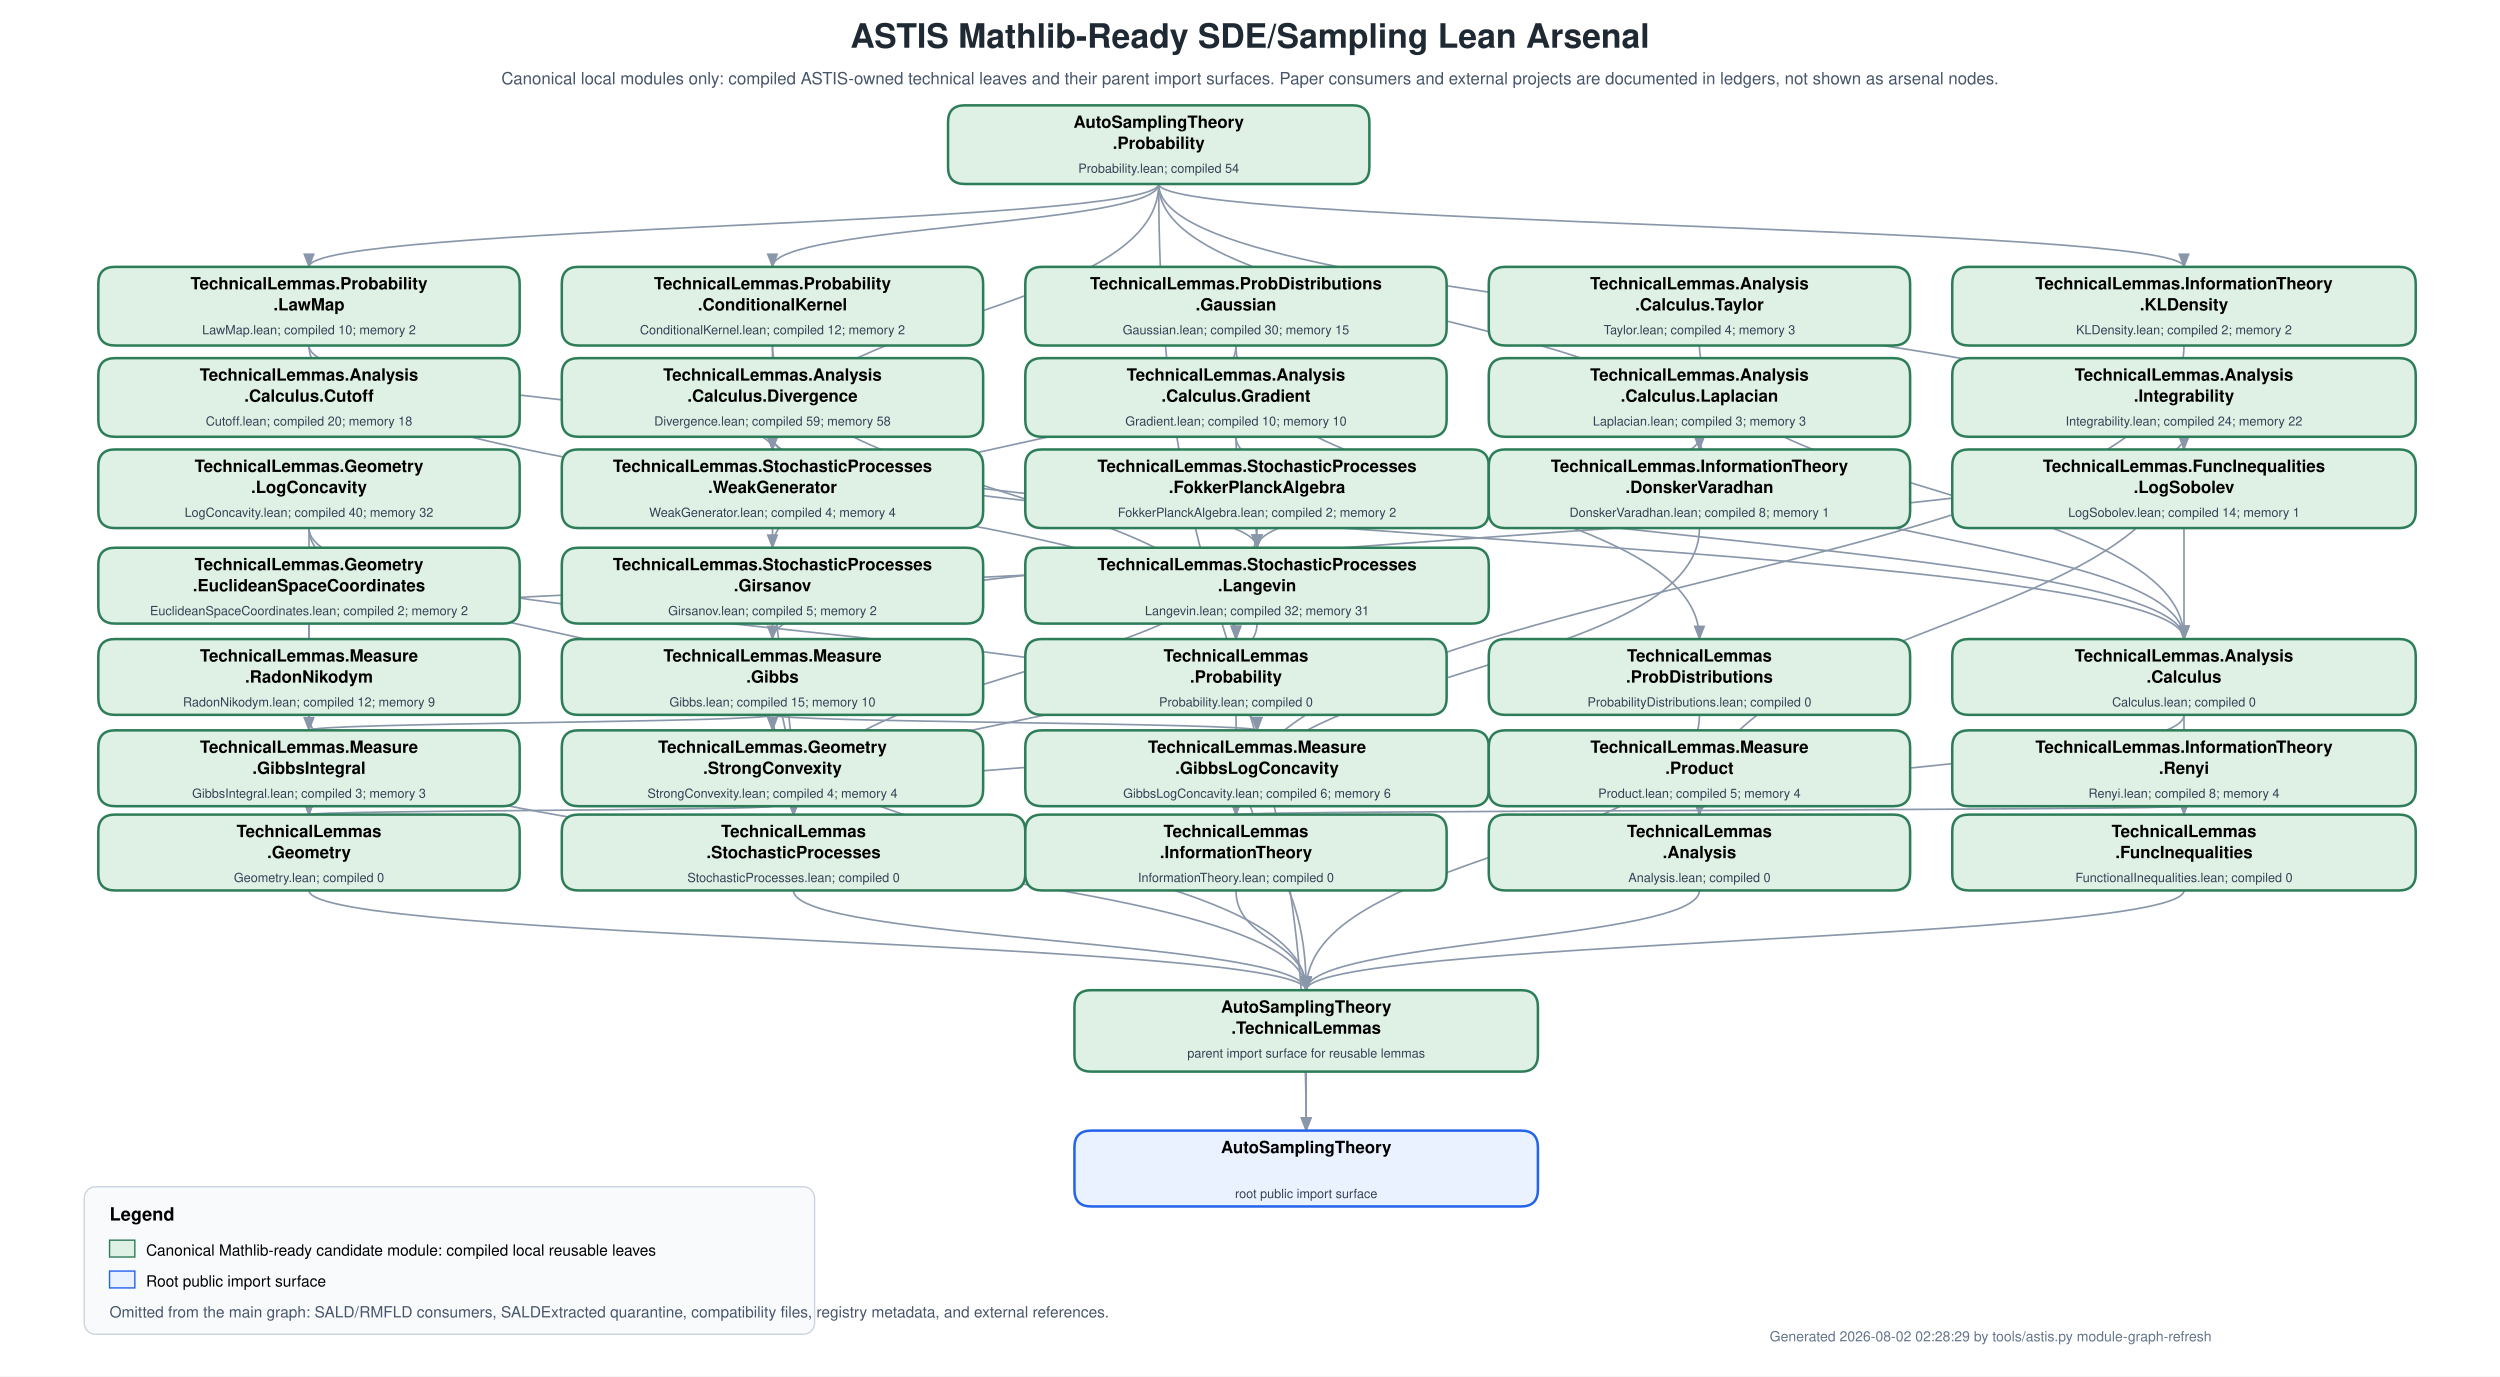
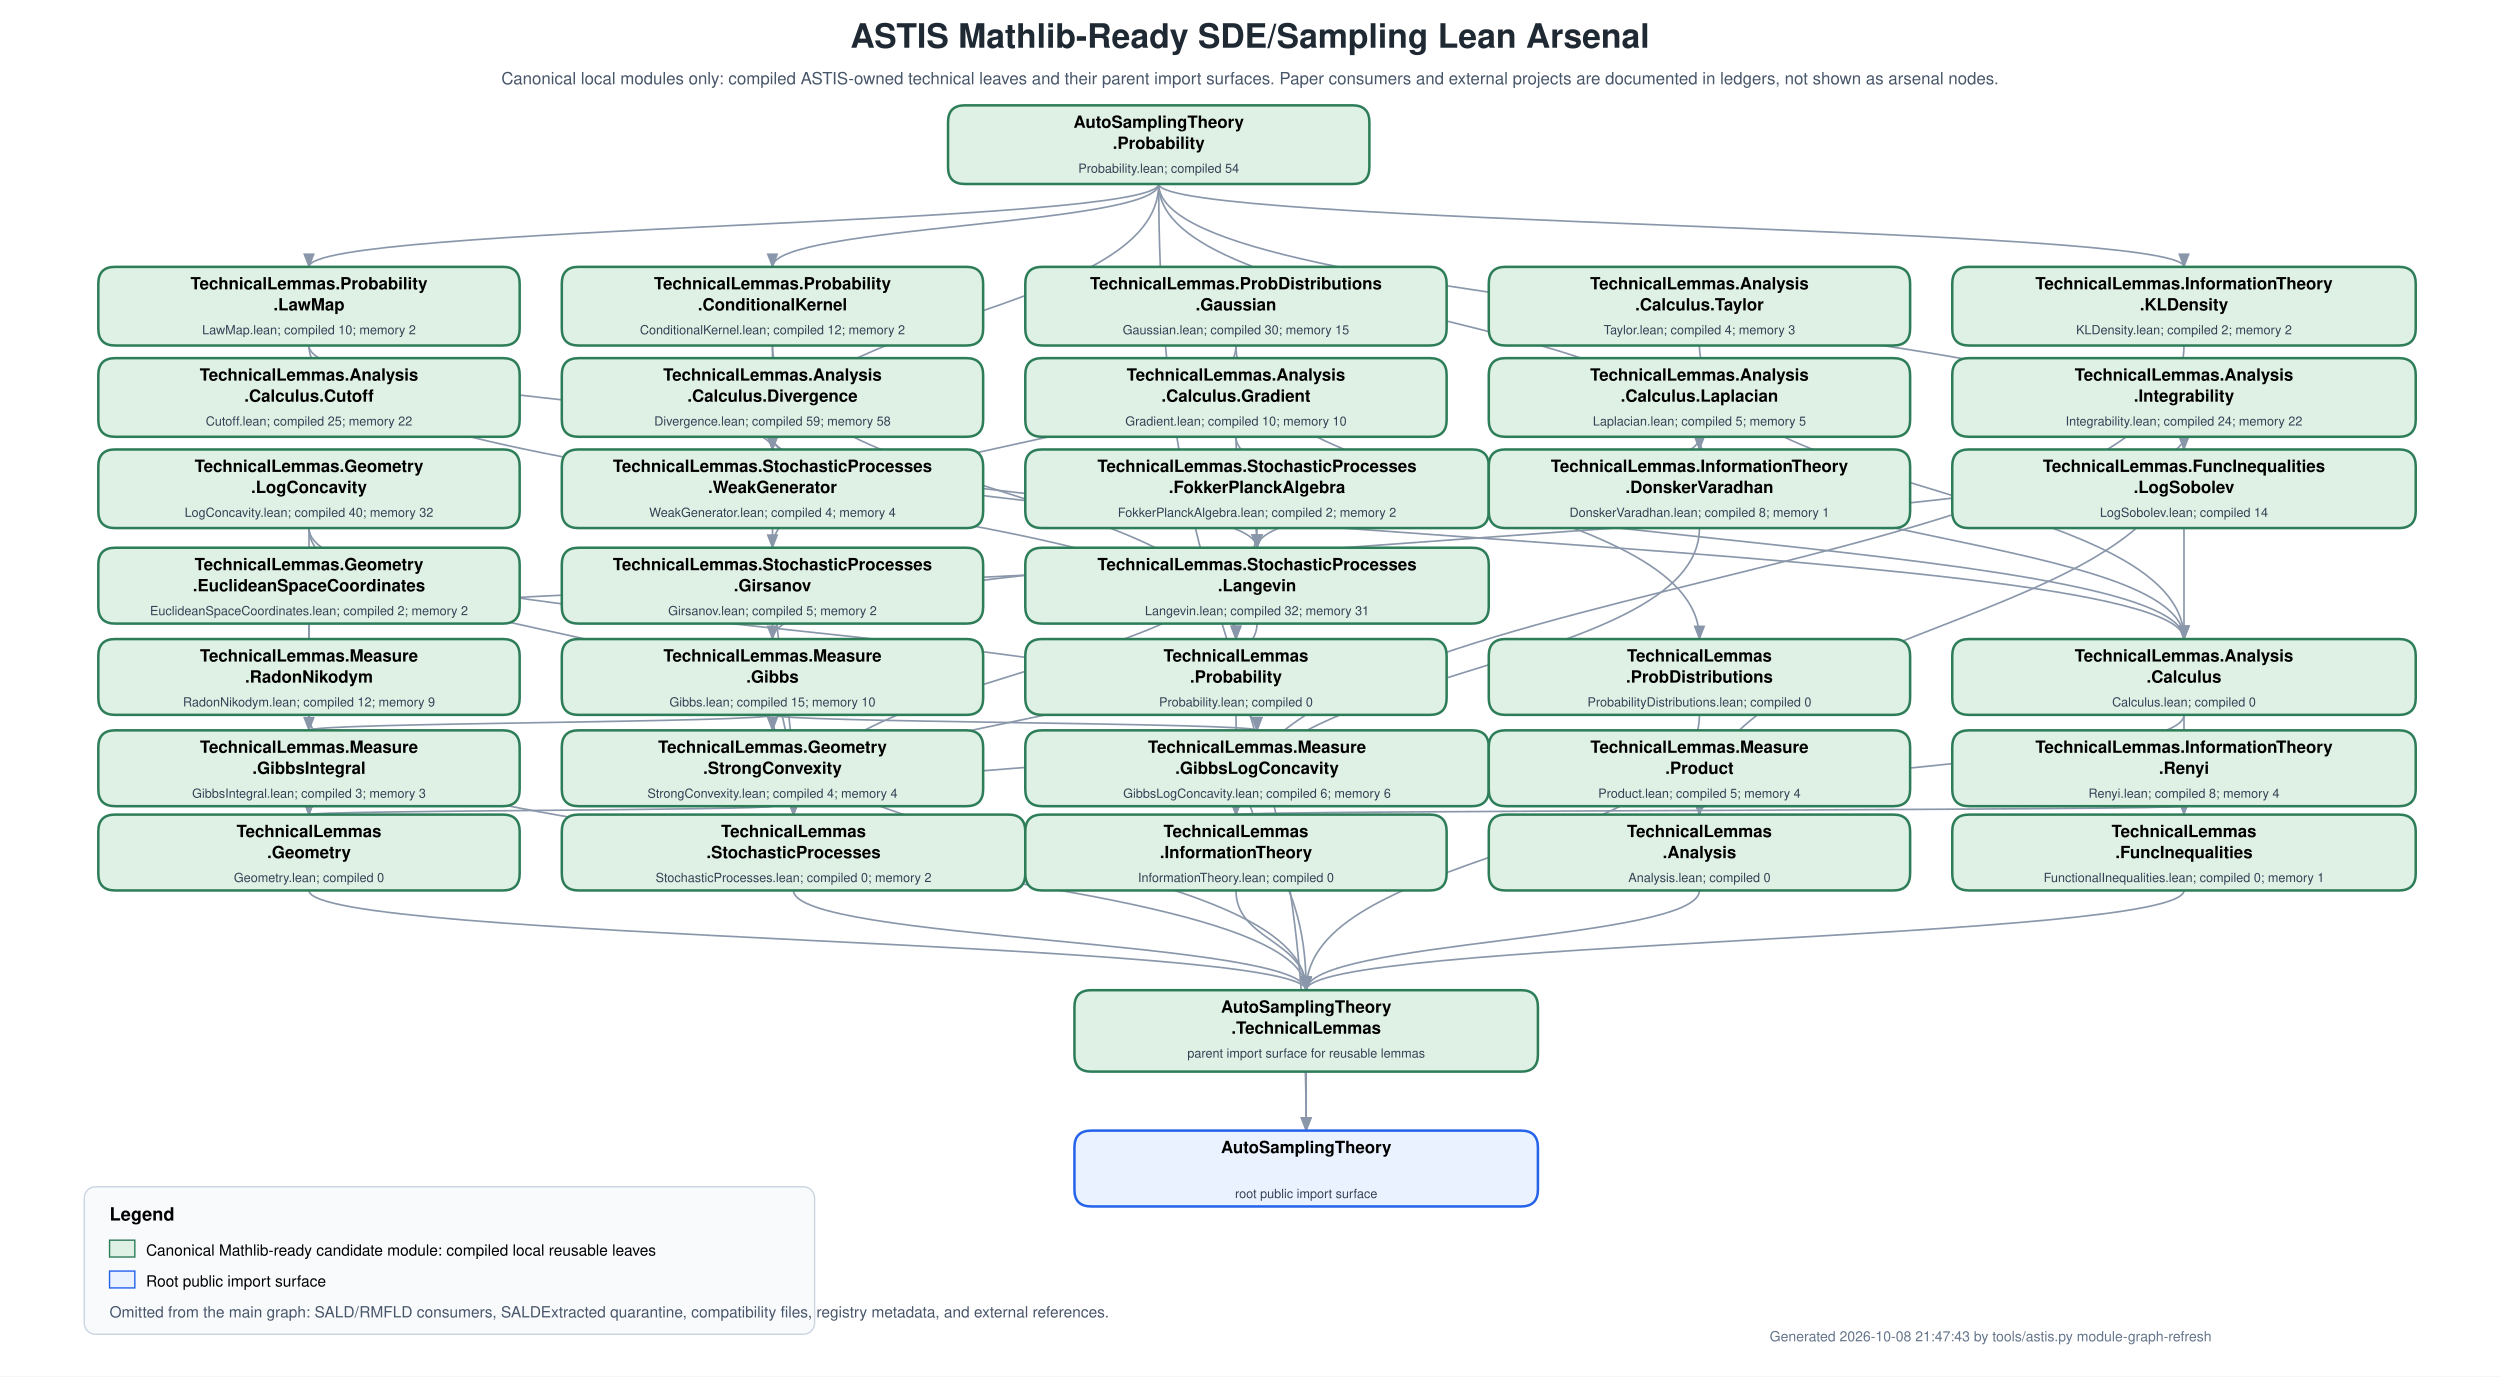
<svg xmlns="http://www.w3.org/2000/svg" width="1780" height="980" viewBox="0 0 1780 980">
  <defs>
    <marker id="arrow" markerWidth="9" markerHeight="7" refX="8" refY="3.5" orient="auto">
      <polygon points="0 0, 9 3.5, 0 7" fill="#8a97aa" />
    </marker>
  </defs>
  <rect width="1780" height="980" fill="white" />
  <text x="890" y="34" text-anchor="middle" font-family="Helvetica,Arial,sans-serif" font-size="24" font-weight="700" fill="#1f2933">ASTIS Mathlib-Ready SDE/Sampling Lean Arsenal</text>
  <text x="890" y="60" text-anchor="middle" font-family="Helvetica,Arial,sans-serif" font-size="12" fill="#475569">Canonical local modules only: compiled ASTIS-owned technical leaves and their parent import surfaces.  Paper consumers and external projects are documented in ledgers, not shown as arsenal nodes.</text>
  <g id="edges">
    <path d="M 825.0 131.0 C 825.0 160.5, 220.0 160.5, 220.0 190.0" fill="none" stroke="#8a97aa" stroke-width="1.2" marker-end="url(#arrow)" />
    <path d="M 825.0 131.0 C 825.0 160.5, 550.0 160.5, 550.0 190.0" fill="none" stroke="#8a97aa" stroke-width="1.2" marker-end="url(#arrow)" />
    <path d="M 825.0 131.0 C 825.0 225.5, 1210.0 225.5, 1210.0 320.0" fill="none" stroke="#8a97aa" stroke-width="1.2" marker-end="url(#arrow)" />
    <path d="M 825.0 131.0 C 825.0 160.5, 1555.0 160.5, 1555.0 190.0" fill="none" stroke="#8a97aa" stroke-width="1.2" marker-end="url(#arrow)" />
    <path d="M 825.0 131.0 C 825.0 225.5, 1555.0 225.5, 1555.0 320.0" fill="none" stroke="#8a97aa" stroke-width="1.2" marker-end="url(#arrow)" />
    <path d="M 825.0 131.0 C 825.0 225.5, 550.0 225.5, 550.0 320.0" fill="none" stroke="#8a97aa" stroke-width="1.2" marker-end="url(#arrow)" />
    <path d="M 220.0 246.0 C 220.0 350.5, 880.0 350.5, 880.0 455.0" fill="none" stroke="#8a97aa" stroke-width="1.2" marker-end="url(#arrow)" />
    <path d="M 550.0 246.0 C 550.0 350.5, 880.0 350.5, 880.0 455.0" fill="none" stroke="#8a97aa" stroke-width="1.2" marker-end="url(#arrow)" />
    <path d="M 220.0 246.0 C 220.0 283.0, 550.0 283.0, 550.0 320.0" fill="none" stroke="#8a97aa" stroke-width="1.2" marker-end="url(#arrow)" />
    <path d="M 550.0 246.0 C 550.0 283.0, 550.0 283.0, 550.0 320.0" fill="none" stroke="#8a97aa" stroke-width="1.2" marker-end="url(#arrow)" />
    <path d="M 880.0 246.0 C 880.0 318.0, 550.0 318.0, 550.0 390.0" fill="none" stroke="#8a97aa" stroke-width="1.2" marker-end="url(#arrow)" />
    <path d="M 880.0 246.0 C 880.0 350.5, 1210.0 350.5, 1210.0 455.0" fill="none" stroke="#8a97aa" stroke-width="1.2" marker-end="url(#arrow)" />
    <path d="M 220.0 509.0 C 220.0 607.0, 930.0 607.0, 930.0 705.0" fill="none" stroke="#8a97aa" stroke-width="1.2" marker-end="url(#arrow)" />
    <path d="M 550.0 509.0 C 550.0 607.0, 930.0 607.0, 930.0 705.0" fill="none" stroke="#8a97aa" stroke-width="1.2" marker-end="url(#arrow)" />
    <path d="M 550.0 509.0 C 550.0 514.5, 220.0 514.5, 220.0 520.0" fill="none" stroke="#8a97aa" stroke-width="1.2" marker-end="url(#arrow)" />
    <path d="M 550.0 509.0 C 550.0 514.5, 895.0 514.5, 895.0 520.0" fill="none" stroke="#8a97aa" stroke-width="1.2" marker-end="url(#arrow)" />
    <path d="M 220.0 376.0 C 220.0 448.0, 895.0 448.0, 895.0 520.0" fill="none" stroke="#8a97aa" stroke-width="1.2" marker-end="url(#arrow)" />
    <path d="M 550.0 574.0 C 550.0 547.0, 895.0 547.0, 895.0 520.0" fill="none" stroke="#8a97aa" stroke-width="1.2" marker-end="url(#arrow)" />
    <path d="M 1210.0 246.0 C 1210.0 350.5, 1555.0 350.5, 1555.0 455.0" fill="none" stroke="#8a97aa" stroke-width="1.2" marker-end="url(#arrow)" />
    <path d="M 550.0 311.0 C 550.0 383.0, 1555.0 383.0, 1555.0 455.0" fill="none" stroke="#8a97aa" stroke-width="1.2" marker-end="url(#arrow)" />
    <path d="M 550.0 311.0 C 550.0 350.5, 895.0 350.5, 895.0 390.0" fill="none" stroke="#8a97aa" stroke-width="1.2" marker-end="url(#arrow)" />
    <path d="M 880.0 311.0 C 880.0 383.0, 1555.0 383.0, 1555.0 455.0" fill="none" stroke="#8a97aa" stroke-width="1.2" marker-end="url(#arrow)" />
    <path d="M 880.0 311.0 C 880.0 350.5, 895.0 350.5, 895.0 390.0" fill="none" stroke="#8a97aa" stroke-width="1.2" marker-end="url(#arrow)" />
    <path d="M 1210.0 311.0 C 1210.0 383.0, 1555.0 383.0, 1555.0 455.0" fill="none" stroke="#8a97aa" stroke-width="1.2" marker-end="url(#arrow)" />
    <path d="M 1210.0 311.0 C 1210.0 350.5, 895.0 350.5, 895.0 390.0" fill="none" stroke="#8a97aa" stroke-width="1.2" marker-end="url(#arrow)" />
    <path d="M 1555.0 509.0 C 1555.0 544.5, 1210.0 544.5, 1210.0 580.0" fill="none" stroke="#8a97aa" stroke-width="1.2" marker-end="url(#arrow)" />
    <path d="M 1555.0 311.0 C 1555.0 445.5, 1210.0 445.5, 1210.0 580.0" fill="none" stroke="#8a97aa" stroke-width="1.2" marker-end="url(#arrow)" />
    <path d="M 1555.0 311.0 C 1555.0 383.0, 550.0 383.0, 550.0 455.0" fill="none" stroke="#8a97aa" stroke-width="1.2" marker-end="url(#arrow)" />
    <path d="M 220.0 376.0 C 220.0 478.0, 220.0 478.0, 220.0 580.0" fill="none" stroke="#8a97aa" stroke-width="1.2" marker-end="url(#arrow)" />
    <path d="M 220.0 376.0 C 220.0 448.0, 550.0 448.0, 550.0 520.0" fill="none" stroke="#8a97aa" stroke-width="1.2" marker-end="url(#arrow)" />
    <path d="M 550.0 574.0 C 550.0 577.0, 220.0 577.0, 220.0 580.0" fill="none" stroke="#8a97aa" stroke-width="1.2" marker-end="url(#arrow)" />
    <path d="M 220.0 444.0 C 220.0 512.0, 220.0 512.0, 220.0 580.0" fill="none" stroke="#8a97aa" stroke-width="1.2" marker-end="url(#arrow)" />
    <path d="M 220.0 444.0 C 220.0 417.0, 895.0 417.0, 895.0 390.0" fill="none" stroke="#8a97aa" stroke-width="1.2" marker-end="url(#arrow)" />
    <path d="M 1210.0 376.0 C 1210.0 478.0, 880.0 478.0, 880.0 580.0" fill="none" stroke="#8a97aa" stroke-width="1.2" marker-end="url(#arrow)" />
    <path d="M 1555.0 246.0 C 1555.0 413.0, 880.0 413.0, 880.0 580.0" fill="none" stroke="#8a97aa" stroke-width="1.2" marker-end="url(#arrow)" />
    <path d="M 1555.0 574.0 C 1555.0 577.0, 880.0 577.0, 880.0 580.0" fill="none" stroke="#8a97aa" stroke-width="1.2" marker-end="url(#arrow)" />
    <path d="M 550.0 376.0 C 550.0 478.0, 565.0 478.0, 565.0 580.0" fill="none" stroke="#8a97aa" stroke-width="1.2" marker-end="url(#arrow)" />
    <path d="M 895.0 376.0 C 895.0 478.0, 565.0 478.0, 565.0 580.0" fill="none" stroke="#8a97aa" stroke-width="1.2" marker-end="url(#arrow)" />
    <path d="M 895.0 444.0 C 895.0 512.0, 565.0 512.0, 565.0 580.0" fill="none" stroke="#8a97aa" stroke-width="1.2" marker-end="url(#arrow)" />
    <path d="M 550.0 444.0 C 550.0 512.0, 565.0 512.0, 565.0 580.0" fill="none" stroke="#8a97aa" stroke-width="1.2" marker-end="url(#arrow)" />
    <path d="M 1555.0 376.0 C 1555.0 478.0, 1555.0 478.0, 1555.0 580.0" fill="none" stroke="#8a97aa" stroke-width="1.2" marker-end="url(#arrow)" />
    <path d="M 1210.0 509.0 C 1210.0 607.0, 930.0 607.0, 930.0 705.0" fill="none" stroke="#8a97aa" stroke-width="1.2" marker-end="url(#arrow)" />
    <path d="M 880.0 509.0 C 880.0 607.0, 930.0 607.0, 930.0 705.0" fill="none" stroke="#8a97aa" stroke-width="1.2" marker-end="url(#arrow)" />
    <path d="M 1210.0 634.0 C 1210.0 669.5, 930.0 669.5, 930.0 705.0" fill="none" stroke="#8a97aa" stroke-width="1.2" marker-end="url(#arrow)" />
    <path d="M 220.0 634.0 C 220.0 669.5, 930.0 669.5, 930.0 705.0" fill="none" stroke="#8a97aa" stroke-width="1.2" marker-end="url(#arrow)" />
    <path d="M 880.0 634.0 C 880.0 669.5, 930.0 669.5, 930.0 705.0" fill="none" stroke="#8a97aa" stroke-width="1.2" marker-end="url(#arrow)" />
    <path d="M 565.0 634.0 C 565.0 669.5, 930.0 669.5, 930.0 705.0" fill="none" stroke="#8a97aa" stroke-width="1.2" marker-end="url(#arrow)" />
    <path d="M 1555.0 634.0 C 1555.0 669.5, 930.0 669.5, 930.0 705.0" fill="none" stroke="#8a97aa" stroke-width="1.2" marker-end="url(#arrow)" />
    <path d="M 930.0 763.0 C 930.0 784.0, 930.0 784.0, 930.0 805.0" fill="none" stroke="#8a97aa" stroke-width="1.2" marker-end="url(#arrow)" />
    <path d="M 825.0 131.0 C 825.0 468.0, 930.0 468.0, 930.0 805.0" fill="none" stroke="#8a97aa" stroke-width="1.2" marker-end="url(#arrow)" />
  </g>
  <g id="nodes">
    <g id="AutoSamplingTheory.Probability">
      <path fill="#dff0e4" stroke="#2e7d59" stroke-width="1.8" d="M687,75 L963,75 Q975,75 975,87 L975,119 Q975,131 963,131 L687,131 Q675,131 675,119 L675,87 Q675,75 687,75 Z" />
      <text x="825.0" y="91" text-anchor="middle" font-family="Helvetica,Arial,sans-serif" font-size="12" font-weight="700">AutoSamplingTheory</text>
      <text x="825.0" y="106" text-anchor="middle" font-family="Helvetica,Arial,sans-serif" font-size="12" font-weight="700">.Probability</text>
      <text x="825.0" y="123" text-anchor="middle" font-family="Helvetica,Arial,sans-serif" font-size="9" fill="#334155">Probability.lean; compiled 54</text>
    </g>
    <g id="AutoSamplingTheory.TechnicalLemmas.Probability.LawMap">
      <path fill="#dff0e4" stroke="#2e7d59" stroke-width="1.8" d="M82,190 L358,190 Q370,190 370,202 L370,234 Q370,246 358,246 L82,246 Q70,246 70,234 L70,202 Q70,190 82,190 Z" />
      <text x="220.0" y="206" text-anchor="middle" font-family="Helvetica,Arial,sans-serif" font-size="12" font-weight="700">TechnicalLemmas.Probability</text>
      <text x="220.0" y="221" text-anchor="middle" font-family="Helvetica,Arial,sans-serif" font-size="12" font-weight="700">.LawMap</text>
      <text x="220.0" y="238" text-anchor="middle" font-family="Helvetica,Arial,sans-serif" font-size="9" fill="#334155">LawMap.lean; compiled 10; memory 2</text>
    </g>
    <g id="AutoSamplingTheory.TechnicalLemmas.Probability.ConditionalKernel">
      <path fill="#dff0e4" stroke="#2e7d59" stroke-width="1.8" d="M412,190 L688,190 Q700,190 700,202 L700,234 Q700,246 688,246 L412,246 Q400,246 400,234 L400,202 Q400,190 412,190 Z" />
      <text x="550.0" y="206" text-anchor="middle" font-family="Helvetica,Arial,sans-serif" font-size="12" font-weight="700">TechnicalLemmas.Probability</text>
      <text x="550.0" y="221" text-anchor="middle" font-family="Helvetica,Arial,sans-serif" font-size="12" font-weight="700">.ConditionalKernel</text>
      <text x="550.0" y="238" text-anchor="middle" font-family="Helvetica,Arial,sans-serif" font-size="9" fill="#334155">ConditionalKernel.lean; compiled 12; memory 2</text>
    </g>
    <g id="AutoSamplingTheory.TechnicalLemmas.ProbabilityDistributions.Gaussian">
      <path fill="#dff0e4" stroke="#2e7d59" stroke-width="1.8" d="M742,190 L1018,190 Q1030,190 1030,202 L1030,234 Q1030,246 1018,246 L742,246 Q730,246 730,234 L730,202 Q730,190 742,190 Z" />
      <text x="880.0" y="206" text-anchor="middle" font-family="Helvetica,Arial,sans-serif" font-size="12" font-weight="700">TechnicalLemmas.ProbDistributions</text>
      <text x="880.0" y="221" text-anchor="middle" font-family="Helvetica,Arial,sans-serif" font-size="12" font-weight="700">.Gaussian</text>
      <text x="880.0" y="238" text-anchor="middle" font-family="Helvetica,Arial,sans-serif" font-size="9" fill="#334155">Gaussian.lean; compiled 30; memory 15</text>
    </g>
    <g id="AutoSamplingTheory.TechnicalLemmas.Analysis.Calculus.Taylor">
      <path fill="#dff0e4" stroke="#2e7d59" stroke-width="1.8" d="M1072,190 L1348,190 Q1360,190 1360,202 L1360,234 Q1360,246 1348,246 L1072,246 Q1060,246 1060,234 L1060,202 Q1060,190 1072,190 Z" />
      <text x="1210.0" y="206" text-anchor="middle" font-family="Helvetica,Arial,sans-serif" font-size="12" font-weight="700">TechnicalLemmas.Analysis</text>
      <text x="1210.0" y="221" text-anchor="middle" font-family="Helvetica,Arial,sans-serif" font-size="12" font-weight="700">.Calculus.Taylor</text>
      <text x="1210.0" y="238" text-anchor="middle" font-family="Helvetica,Arial,sans-serif" font-size="9" fill="#334155">Taylor.lean; compiled 4; memory 3</text>
    </g>
    <g id="AutoSamplingTheory.TechnicalLemmas.InformationTheory.KLDensity">
      <path fill="#dff0e4" stroke="#2e7d59" stroke-width="1.8" d="M1402,190 L1708,190 Q1720,190 1720,202 L1720,234 Q1720,246 1708,246 L1402,246 Q1390,246 1390,234 L1390,202 Q1390,190 1402,190 Z" />
      <text x="1555.0" y="206" text-anchor="middle" font-family="Helvetica,Arial,sans-serif" font-size="12" font-weight="700">TechnicalLemmas.InformationTheory</text>
      <text x="1555.0" y="221" text-anchor="middle" font-family="Helvetica,Arial,sans-serif" font-size="12" font-weight="700">.KLDensity</text>
      <text x="1555.0" y="238" text-anchor="middle" font-family="Helvetica,Arial,sans-serif" font-size="9" fill="#334155">KLDensity.lean; compiled 2; memory 2</text>
    </g>
    <g id="AutoSamplingTheory.TechnicalLemmas.Analysis.Calculus.Cutoff">
      <path fill="#dff0e4" stroke="#2e7d59" stroke-width="1.8" d="M82,255 L358,255 Q370,255 370,267 L370,299 Q370,311 358,311 L82,311 Q70,311 70,299 L70,267 Q70,255 82,255 Z" />
      <text x="220.0" y="271" text-anchor="middle" font-family="Helvetica,Arial,sans-serif" font-size="12" font-weight="700">TechnicalLemmas.Analysis</text>
      <text x="220.0" y="286" text-anchor="middle" font-family="Helvetica,Arial,sans-serif" font-size="12" font-weight="700">.Calculus.Cutoff</text>
-       <text x="220.0" y="303" text-anchor="middle" font-family="Helvetica,Arial,sans-serif" font-size="9" fill="#334155">Cutoff.lean; compiled 20; memory 18</text>
+       <text x="220.0" y="303" text-anchor="middle" font-family="Helvetica,Arial,sans-serif" font-size="9" fill="#334155">Cutoff.lean; compiled 25; memory 22</text>
    </g>
    <g id="AutoSamplingTheory.TechnicalLemmas.Analysis.Calculus.Divergence">
      <path fill="#dff0e4" stroke="#2e7d59" stroke-width="1.8" d="M412,255 L688,255 Q700,255 700,267 L700,299 Q700,311 688,311 L412,311 Q400,311 400,299 L400,267 Q400,255 412,255 Z" />
      <text x="550.0" y="271" text-anchor="middle" font-family="Helvetica,Arial,sans-serif" font-size="12" font-weight="700">TechnicalLemmas.Analysis</text>
      <text x="550.0" y="286" text-anchor="middle" font-family="Helvetica,Arial,sans-serif" font-size="12" font-weight="700">.Calculus.Divergence</text>
      <text x="550.0" y="303" text-anchor="middle" font-family="Helvetica,Arial,sans-serif" font-size="9" fill="#334155">Divergence.lean; compiled 59; memory 58</text>
    </g>
    <g id="AutoSamplingTheory.TechnicalLemmas.Analysis.Calculus.Gradient">
      <path fill="#dff0e4" stroke="#2e7d59" stroke-width="1.8" d="M742,255 L1018,255 Q1030,255 1030,267 L1030,299 Q1030,311 1018,311 L742,311 Q730,311 730,299 L730,267 Q730,255 742,255 Z" />
      <text x="880.0" y="271" text-anchor="middle" font-family="Helvetica,Arial,sans-serif" font-size="12" font-weight="700">TechnicalLemmas.Analysis</text>
      <text x="880.0" y="286" text-anchor="middle" font-family="Helvetica,Arial,sans-serif" font-size="12" font-weight="700">.Calculus.Gradient</text>
      <text x="880.0" y="303" text-anchor="middle" font-family="Helvetica,Arial,sans-serif" font-size="9" fill="#334155">Gradient.lean; compiled 10; memory 10</text>
    </g>
    <g id="AutoSamplingTheory.TechnicalLemmas.Analysis.Calculus.Laplacian">
      <path fill="#dff0e4" stroke="#2e7d59" stroke-width="1.8" d="M1072,255 L1348,255 Q1360,255 1360,267 L1360,299 Q1360,311 1348,311 L1072,311 Q1060,311 1060,299 L1060,267 Q1060,255 1072,255 Z" />
      <text x="1210.0" y="271" text-anchor="middle" font-family="Helvetica,Arial,sans-serif" font-size="12" font-weight="700">TechnicalLemmas.Analysis</text>
      <text x="1210.0" y="286" text-anchor="middle" font-family="Helvetica,Arial,sans-serif" font-size="12" font-weight="700">.Calculus.Laplacian</text>
-       <text x="1210.0" y="303" text-anchor="middle" font-family="Helvetica,Arial,sans-serif" font-size="9" fill="#334155">Laplacian.lean; compiled 3; memory 3</text>
+       <text x="1210.0" y="303" text-anchor="middle" font-family="Helvetica,Arial,sans-serif" font-size="9" fill="#334155">Laplacian.lean; compiled 5; memory 5</text>
    </g>
    <g id="AutoSamplingTheory.TechnicalLemmas.Analysis.Integrability">
      <path fill="#dff0e4" stroke="#2e7d59" stroke-width="1.8" d="M1402,255 L1708,255 Q1720,255 1720,267 L1720,299 Q1720,311 1708,311 L1402,311 Q1390,311 1390,299 L1390,267 Q1390,255 1402,255 Z" />
      <text x="1555.0" y="271" text-anchor="middle" font-family="Helvetica,Arial,sans-serif" font-size="12" font-weight="700">TechnicalLemmas.Analysis</text>
      <text x="1555.0" y="286" text-anchor="middle" font-family="Helvetica,Arial,sans-serif" font-size="12" font-weight="700">.Integrability</text>
      <text x="1555.0" y="303" text-anchor="middle" font-family="Helvetica,Arial,sans-serif" font-size="9" fill="#334155">Integrability.lean; compiled 24; memory 22</text>
    </g>
    <g id="AutoSamplingTheory.TechnicalLemmas.Geometry.LogConcavity">
      <path fill="#dff0e4" stroke="#2e7d59" stroke-width="1.8" d="M82,320 L358,320 Q370,320 370,332 L370,364 Q370,376 358,376 L82,376 Q70,376 70,364 L70,332 Q70,320 82,320 Z" />
      <text x="220.0" y="336" text-anchor="middle" font-family="Helvetica,Arial,sans-serif" font-size="12" font-weight="700">TechnicalLemmas.Geometry</text>
      <text x="220.0" y="351" text-anchor="middle" font-family="Helvetica,Arial,sans-serif" font-size="12" font-weight="700">.LogConcavity</text>
      <text x="220.0" y="368" text-anchor="middle" font-family="Helvetica,Arial,sans-serif" font-size="9" fill="#334155">LogConcavity.lean; compiled 40; memory 32</text>
    </g>
    <g id="AutoSamplingTheory.TechnicalLemmas.StochasticProcesses.WeakGenerator">
      <path fill="#dff0e4" stroke="#2e7d59" stroke-width="1.8" d="M412,320 L688,320 Q700,320 700,332 L700,364 Q700,376 688,376 L412,376 Q400,376 400,364 L400,332 Q400,320 412,320 Z" />
      <text x="550.0" y="336" text-anchor="middle" font-family="Helvetica,Arial,sans-serif" font-size="12" font-weight="700">TechnicalLemmas.StochasticProcesses</text>
      <text x="550.0" y="351" text-anchor="middle" font-family="Helvetica,Arial,sans-serif" font-size="12" font-weight="700">.WeakGenerator</text>
      <text x="550.0" y="368" text-anchor="middle" font-family="Helvetica,Arial,sans-serif" font-size="9" fill="#334155">WeakGenerator.lean; compiled 4; memory 4</text>
    </g>
    <g id="AutoSamplingTheory.TechnicalLemmas.StochasticProcesses.FokkerPlanckAlgebra">
      <path fill="#dff0e4" stroke="#2e7d59" stroke-width="1.8" d="M742,320 L1048,320 Q1060,320 1060,332 L1060,364 Q1060,376 1048,376 L742,376 Q730,376 730,364 L730,332 Q730,320 742,320 Z" />
      <text x="895.0" y="336" text-anchor="middle" font-family="Helvetica,Arial,sans-serif" font-size="12" font-weight="700">TechnicalLemmas.StochasticProcesses</text>
      <text x="895.0" y="351" text-anchor="middle" font-family="Helvetica,Arial,sans-serif" font-size="12" font-weight="700">.FokkerPlanckAlgebra</text>
      <text x="895.0" y="368" text-anchor="middle" font-family="Helvetica,Arial,sans-serif" font-size="9" fill="#334155">FokkerPlanckAlgebra.lean; compiled 2; memory 2</text>
    </g>
    <g id="AutoSamplingTheory.TechnicalLemmas.InformationTheory.DonskerVaradhan">
      <path fill="#dff0e4" stroke="#2e7d59" stroke-width="1.8" d="M1072,320 L1348,320 Q1360,320 1360,332 L1360,364 Q1360,376 1348,376 L1072,376 Q1060,376 1060,364 L1060,332 Q1060,320 1072,320 Z" />
      <text x="1210.0" y="336" text-anchor="middle" font-family="Helvetica,Arial,sans-serif" font-size="12" font-weight="700">TechnicalLemmas.InformationTheory</text>
      <text x="1210.0" y="351" text-anchor="middle" font-family="Helvetica,Arial,sans-serif" font-size="12" font-weight="700">.DonskerVaradhan</text>
      <text x="1210.0" y="368" text-anchor="middle" font-family="Helvetica,Arial,sans-serif" font-size="9" fill="#334155">DonskerVaradhan.lean; compiled 8; memory 1</text>
    </g>
    <g id="AutoSamplingTheory.TechnicalLemmas.FunctionalInequalities.LogSobolev">
      <path fill="#dff0e4" stroke="#2e7d59" stroke-width="1.8" d="M1402,320 L1708,320 Q1720,320 1720,332 L1720,364 Q1720,376 1708,376 L1402,376 Q1390,376 1390,364 L1390,332 Q1390,320 1402,320 Z" />
      <text x="1555.0" y="336" text-anchor="middle" font-family="Helvetica,Arial,sans-serif" font-size="12" font-weight="700">TechnicalLemmas.FuncInequalities</text>
      <text x="1555.0" y="351" text-anchor="middle" font-family="Helvetica,Arial,sans-serif" font-size="12" font-weight="700">.LogSobolev</text>
-       <text x="1555.0" y="368" text-anchor="middle" font-family="Helvetica,Arial,sans-serif" font-size="9" fill="#334155">LogSobolev.lean; compiled 14; memory 1</text>
+       <text x="1555.0" y="368" text-anchor="middle" font-family="Helvetica,Arial,sans-serif" font-size="9" fill="#334155">LogSobolev.lean; compiled 14</text>
    </g>
    <g id="AutoSamplingTheory.TechnicalLemmas.Geometry.EuclideanSpaceCoordinates">
      <path fill="#dff0e4" stroke="#2e7d59" stroke-width="1.8" d="M82,390 L358,390 Q370,390 370,402 L370,432 Q370,444 358,444 L82,444 Q70,444 70,432 L70,402 Q70,390 82,390 Z" />
      <text x="220.0" y="406" text-anchor="middle" font-family="Helvetica,Arial,sans-serif" font-size="12" font-weight="700">TechnicalLemmas.Geometry</text>
      <text x="220.0" y="421" text-anchor="middle" font-family="Helvetica,Arial,sans-serif" font-size="12" font-weight="700">.EuclideanSpaceCoordinates</text>
      <text x="220.0" y="438" text-anchor="middle" font-family="Helvetica,Arial,sans-serif" font-size="9" fill="#334155">EuclideanSpaceCoordinates.lean; compiled 2; memory 2</text>
    </g>
    <g id="AutoSamplingTheory.TechnicalLemmas.StochasticProcesses.Girsanov">
      <path fill="#dff0e4" stroke="#2e7d59" stroke-width="1.8" d="M412,390 L688,390 Q700,390 700,402 L700,432 Q700,444 688,444 L412,444 Q400,444 400,432 L400,402 Q400,390 412,390 Z" />
      <text x="550.0" y="406" text-anchor="middle" font-family="Helvetica,Arial,sans-serif" font-size="12" font-weight="700">TechnicalLemmas.StochasticProcesses</text>
      <text x="550.0" y="421" text-anchor="middle" font-family="Helvetica,Arial,sans-serif" font-size="12" font-weight="700">.Girsanov</text>
      <text x="550.0" y="438" text-anchor="middle" font-family="Helvetica,Arial,sans-serif" font-size="9" fill="#334155">Girsanov.lean; compiled 5; memory 2</text>
    </g>
    <g id="AutoSamplingTheory.TechnicalLemmas.StochasticProcesses.Langevin">
      <path fill="#dff0e4" stroke="#2e7d59" stroke-width="1.8" d="M742,390 L1048,390 Q1060,390 1060,402 L1060,432 Q1060,444 1048,444 L742,444 Q730,444 730,432 L730,402 Q730,390 742,390 Z" />
      <text x="895.0" y="406" text-anchor="middle" font-family="Helvetica,Arial,sans-serif" font-size="12" font-weight="700">TechnicalLemmas.StochasticProcesses</text>
      <text x="895.0" y="421" text-anchor="middle" font-family="Helvetica,Arial,sans-serif" font-size="12" font-weight="700">.Langevin</text>
      <text x="895.0" y="438" text-anchor="middle" font-family="Helvetica,Arial,sans-serif" font-size="9" fill="#334155">Langevin.lean; compiled 32; memory 31</text>
    </g>
    <g id="AutoSamplingTheory.TechnicalLemmas.Measure.RadonNikodym">
      <path fill="#dff0e4" stroke="#2e7d59" stroke-width="1.8" d="M82,455 L358,455 Q370,455 370,467 L370,497 Q370,509 358,509 L82,509 Q70,509 70,497 L70,467 Q70,455 82,455 Z" />
      <text x="220.0" y="471" text-anchor="middle" font-family="Helvetica,Arial,sans-serif" font-size="12" font-weight="700">TechnicalLemmas.Measure</text>
      <text x="220.0" y="486" text-anchor="middle" font-family="Helvetica,Arial,sans-serif" font-size="12" font-weight="700">.RadonNikodym</text>
      <text x="220.0" y="503" text-anchor="middle" font-family="Helvetica,Arial,sans-serif" font-size="9" fill="#334155">RadonNikodym.lean; compiled 12; memory 9</text>
    </g>
    <g id="AutoSamplingTheory.TechnicalLemmas.Measure.Gibbs">
      <path fill="#dff0e4" stroke="#2e7d59" stroke-width="1.8" d="M412,455 L688,455 Q700,455 700,467 L700,497 Q700,509 688,509 L412,509 Q400,509 400,497 L400,467 Q400,455 412,455 Z" />
      <text x="550.0" y="471" text-anchor="middle" font-family="Helvetica,Arial,sans-serif" font-size="12" font-weight="700">TechnicalLemmas.Measure</text>
      <text x="550.0" y="486" text-anchor="middle" font-family="Helvetica,Arial,sans-serif" font-size="12" font-weight="700">.Gibbs</text>
      <text x="550.0" y="503" text-anchor="middle" font-family="Helvetica,Arial,sans-serif" font-size="9" fill="#334155">Gibbs.lean; compiled 15; memory 10</text>
    </g>
    <g id="AutoSamplingTheory.TechnicalLemmas.Measure.GibbsIntegral">
      <path fill="#dff0e4" stroke="#2e7d59" stroke-width="1.8" d="M82,520 L358,520 Q370,520 370,532 L370,562 Q370,574 358,574 L82,574 Q70,574 70,562 L70,532 Q70,520 82,520 Z" />
      <text x="220.0" y="536" text-anchor="middle" font-family="Helvetica,Arial,sans-serif" font-size="12" font-weight="700">TechnicalLemmas.Measure</text>
      <text x="220.0" y="551" text-anchor="middle" font-family="Helvetica,Arial,sans-serif" font-size="12" font-weight="700">.GibbsIntegral</text>
      <text x="220.0" y="568" text-anchor="middle" font-family="Helvetica,Arial,sans-serif" font-size="9" fill="#334155">GibbsIntegral.lean; compiled 3; memory 3</text>
    </g>
    <g id="AutoSamplingTheory.TechnicalLemmas.Probability">
      <path fill="#dff0e4" stroke="#2e7d59" stroke-width="1.8" d="M742,455 L1018,455 Q1030,455 1030,467 L1030,497 Q1030,509 1018,509 L742,509 Q730,509 730,497 L730,467 Q730,455 742,455 Z" />
      <text x="880.0" y="471" text-anchor="middle" font-family="Helvetica,Arial,sans-serif" font-size="12" font-weight="700">TechnicalLemmas</text>
      <text x="880.0" y="486" text-anchor="middle" font-family="Helvetica,Arial,sans-serif" font-size="12" font-weight="700">.Probability</text>
      <text x="880.0" y="503" text-anchor="middle" font-family="Helvetica,Arial,sans-serif" font-size="9" fill="#334155">Probability.lean; compiled 0</text>
    </g>
    <g id="AutoSamplingTheory.TechnicalLemmas.ProbabilityDistributions">
      <path fill="#dff0e4" stroke="#2e7d59" stroke-width="1.8" d="M1072,455 L1348,455 Q1360,455 1360,467 L1360,497 Q1360,509 1348,509 L1072,509 Q1060,509 1060,497 L1060,467 Q1060,455 1072,455 Z" />
      <text x="1210.0" y="471" text-anchor="middle" font-family="Helvetica,Arial,sans-serif" font-size="12" font-weight="700">TechnicalLemmas</text>
      <text x="1210.0" y="486" text-anchor="middle" font-family="Helvetica,Arial,sans-serif" font-size="12" font-weight="700">.ProbDistributions</text>
      <text x="1210.0" y="503" text-anchor="middle" font-family="Helvetica,Arial,sans-serif" font-size="9" fill="#334155">ProbabilityDistributions.lean; compiled 0</text>
    </g>
    <g id="AutoSamplingTheory.TechnicalLemmas.Analysis.Calculus">
      <path fill="#dff0e4" stroke="#2e7d59" stroke-width="1.8" d="M1402,455 L1708,455 Q1720,455 1720,467 L1720,497 Q1720,509 1708,509 L1402,509 Q1390,509 1390,497 L1390,467 Q1390,455 1402,455 Z" />
      <text x="1555.0" y="471" text-anchor="middle" font-family="Helvetica,Arial,sans-serif" font-size="12" font-weight="700">TechnicalLemmas.Analysis</text>
      <text x="1555.0" y="486" text-anchor="middle" font-family="Helvetica,Arial,sans-serif" font-size="12" font-weight="700">.Calculus</text>
      <text x="1555.0" y="503" text-anchor="middle" font-family="Helvetica,Arial,sans-serif" font-size="9" fill="#334155">Calculus.lean; compiled 0</text>
    </g>
    <g id="AutoSamplingTheory.TechnicalLemmas.Geometry.StrongConvexity">
      <path fill="#dff0e4" stroke="#2e7d59" stroke-width="1.8" d="M412,520 L688,520 Q700,520 700,532 L700,562 Q700,574 688,574 L412,574 Q400,574 400,562 L400,532 Q400,520 412,520 Z" />
      <text x="550.0" y="536" text-anchor="middle" font-family="Helvetica,Arial,sans-serif" font-size="12" font-weight="700">TechnicalLemmas.Geometry</text>
      <text x="550.0" y="551" text-anchor="middle" font-family="Helvetica,Arial,sans-serif" font-size="12" font-weight="700">.StrongConvexity</text>
      <text x="550.0" y="568" text-anchor="middle" font-family="Helvetica,Arial,sans-serif" font-size="9" fill="#334155">StrongConvexity.lean; compiled 4; memory 4</text>
    </g>
    <g id="AutoSamplingTheory.TechnicalLemmas.Measure.GibbsLogConcavity">
      <path fill="#dff0e4" stroke="#2e7d59" stroke-width="1.8" d="M742,520 L1048,520 Q1060,520 1060,532 L1060,562 Q1060,574 1048,574 L742,574 Q730,574 730,562 L730,532 Q730,520 742,520 Z" />
      <text x="895.0" y="536" text-anchor="middle" font-family="Helvetica,Arial,sans-serif" font-size="12" font-weight="700">TechnicalLemmas.Measure</text>
      <text x="895.0" y="551" text-anchor="middle" font-family="Helvetica,Arial,sans-serif" font-size="12" font-weight="700">.GibbsLogConcavity</text>
      <text x="895.0" y="568" text-anchor="middle" font-family="Helvetica,Arial,sans-serif" font-size="9" fill="#334155">GibbsLogConcavity.lean; compiled 6; memory 6</text>
    </g>
    <g id="AutoSamplingTheory.TechnicalLemmas.Measure.Product">
      <path fill="#dff0e4" stroke="#2e7d59" stroke-width="1.8" d="M1072,520 L1348,520 Q1360,520 1360,532 L1360,562 Q1360,574 1348,574 L1072,574 Q1060,574 1060,562 L1060,532 Q1060,520 1072,520 Z" />
      <text x="1210.0" y="536" text-anchor="middle" font-family="Helvetica,Arial,sans-serif" font-size="12" font-weight="700">TechnicalLemmas.Measure</text>
      <text x="1210.0" y="551" text-anchor="middle" font-family="Helvetica,Arial,sans-serif" font-size="12" font-weight="700">.Product</text>
      <text x="1210.0" y="568" text-anchor="middle" font-family="Helvetica,Arial,sans-serif" font-size="9" fill="#334155">Product.lean; compiled 5; memory 4</text>
    </g>
    <g id="AutoSamplingTheory.TechnicalLemmas.InformationTheory.Renyi">
      <path fill="#dff0e4" stroke="#2e7d59" stroke-width="1.8" d="M1402,520 L1708,520 Q1720,520 1720,532 L1720,562 Q1720,574 1708,574 L1402,574 Q1390,574 1390,562 L1390,532 Q1390,520 1402,520 Z" />
      <text x="1555.0" y="536" text-anchor="middle" font-family="Helvetica,Arial,sans-serif" font-size="12" font-weight="700">TechnicalLemmas.InformationTheory</text>
      <text x="1555.0" y="551" text-anchor="middle" font-family="Helvetica,Arial,sans-serif" font-size="12" font-weight="700">.Renyi</text>
      <text x="1555.0" y="568" text-anchor="middle" font-family="Helvetica,Arial,sans-serif" font-size="9" fill="#334155">Renyi.lean; compiled 8; memory 4</text>
    </g>
    <g id="AutoSamplingTheory.TechnicalLemmas.Geometry">
      <path fill="#dff0e4" stroke="#2e7d59" stroke-width="1.8" d="M82,580 L358,580 Q370,580 370,592 L370,622 Q370,634 358,634 L82,634 Q70,634 70,622 L70,592 Q70,580 82,580 Z" />
      <text x="220.0" y="596" text-anchor="middle" font-family="Helvetica,Arial,sans-serif" font-size="12" font-weight="700">TechnicalLemmas</text>
      <text x="220.0" y="611" text-anchor="middle" font-family="Helvetica,Arial,sans-serif" font-size="12" font-weight="700">.Geometry</text>
      <text x="220.0" y="628" text-anchor="middle" font-family="Helvetica,Arial,sans-serif" font-size="9" fill="#334155">Geometry.lean; compiled 0</text>
    </g>
    <g id="AutoSamplingTheory.TechnicalLemmas.StochasticProcesses">
      <path fill="#dff0e4" stroke="#2e7d59" stroke-width="1.8" d="M412,580 L718,580 Q730,580 730,592 L730,622 Q730,634 718,634 L412,634 Q400,634 400,622 L400,592 Q400,580 412,580 Z" />
      <text x="565.0" y="596" text-anchor="middle" font-family="Helvetica,Arial,sans-serif" font-size="12" font-weight="700">TechnicalLemmas</text>
      <text x="565.0" y="611" text-anchor="middle" font-family="Helvetica,Arial,sans-serif" font-size="12" font-weight="700">.StochasticProcesses</text>
-       <text x="565.0" y="628" text-anchor="middle" font-family="Helvetica,Arial,sans-serif" font-size="9" fill="#334155">StochasticProcesses.lean; compiled 0</text>
+       <text x="565.0" y="628" text-anchor="middle" font-family="Helvetica,Arial,sans-serif" font-size="9" fill="#334155">StochasticProcesses.lean; compiled 0; memory 2</text>
    </g>
    <g id="AutoSamplingTheory.TechnicalLemmas.InformationTheory">
      <path fill="#dff0e4" stroke="#2e7d59" stroke-width="1.8" d="M742,580 L1018,580 Q1030,580 1030,592 L1030,622 Q1030,634 1018,634 L742,634 Q730,634 730,622 L730,592 Q730,580 742,580 Z" />
      <text x="880.0" y="596" text-anchor="middle" font-family="Helvetica,Arial,sans-serif" font-size="12" font-weight="700">TechnicalLemmas</text>
      <text x="880.0" y="611" text-anchor="middle" font-family="Helvetica,Arial,sans-serif" font-size="12" font-weight="700">.InformationTheory</text>
      <text x="880.0" y="628" text-anchor="middle" font-family="Helvetica,Arial,sans-serif" font-size="9" fill="#334155">InformationTheory.lean; compiled 0</text>
    </g>
    <g id="AutoSamplingTheory.TechnicalLemmas.Analysis">
      <path fill="#dff0e4" stroke="#2e7d59" stroke-width="1.8" d="M1072,580 L1348,580 Q1360,580 1360,592 L1360,622 Q1360,634 1348,634 L1072,634 Q1060,634 1060,622 L1060,592 Q1060,580 1072,580 Z" />
      <text x="1210.0" y="596" text-anchor="middle" font-family="Helvetica,Arial,sans-serif" font-size="12" font-weight="700">TechnicalLemmas</text>
      <text x="1210.0" y="611" text-anchor="middle" font-family="Helvetica,Arial,sans-serif" font-size="12" font-weight="700">.Analysis</text>
      <text x="1210.0" y="628" text-anchor="middle" font-family="Helvetica,Arial,sans-serif" font-size="9" fill="#334155">Analysis.lean; compiled 0</text>
    </g>
    <g id="AutoSamplingTheory.TechnicalLemmas.FunctionalInequalities">
      <path fill="#dff0e4" stroke="#2e7d59" stroke-width="1.8" d="M1402,580 L1708,580 Q1720,580 1720,592 L1720,622 Q1720,634 1708,634 L1402,634 Q1390,634 1390,622 L1390,592 Q1390,580 1402,580 Z" />
      <text x="1555.0" y="596" text-anchor="middle" font-family="Helvetica,Arial,sans-serif" font-size="12" font-weight="700">TechnicalLemmas</text>
      <text x="1555.0" y="611" text-anchor="middle" font-family="Helvetica,Arial,sans-serif" font-size="12" font-weight="700">.FuncInequalities</text>
-       <text x="1555.0" y="628" text-anchor="middle" font-family="Helvetica,Arial,sans-serif" font-size="9" fill="#334155">FunctionalInequalities.lean; compiled 0</text>
+       <text x="1555.0" y="628" text-anchor="middle" font-family="Helvetica,Arial,sans-serif" font-size="9" fill="#334155">FunctionalInequalities.lean; compiled 0; memory 1</text>
    </g>
    <g id="AutoSamplingTheory.TechnicalLemmas">
      <path fill="#dff0e4" stroke="#2e7d59" stroke-width="1.8" d="M777,705 L1083,705 Q1095,705 1095,717 L1095,751 Q1095,763 1083,763 L777,763 Q765,763 765,751 L765,717 Q765,705 777,705 Z" />
      <text x="930.0" y="721" text-anchor="middle" font-family="Helvetica,Arial,sans-serif" font-size="12" font-weight="700">AutoSamplingTheory</text>
      <text x="930.0" y="736" text-anchor="middle" font-family="Helvetica,Arial,sans-serif" font-size="12" font-weight="700">.TechnicalLemmas</text>
      <text x="930.0" y="753" text-anchor="middle" font-family="Helvetica,Arial,sans-serif" font-size="9" fill="#334155">parent import surface for reusable lemmas</text>
    </g>
    <g id="AutoSamplingTheory">
      <path fill="#eaf2ff" stroke="#2563eb" stroke-width="1.8" d="M777,805 L1083,805 Q1095,805 1095,817 L1095,847 Q1095,859 1083,859 L777,859 Q765,859 765,847 L765,817 Q765,805 777,805 Z" />
      <text x="930.0" y="821" text-anchor="middle" font-family="Helvetica,Arial,sans-serif" font-size="12" font-weight="700">AutoSamplingTheory</text>
      <text x="930.0" y="853" text-anchor="middle" font-family="Helvetica,Arial,sans-serif" font-size="9" fill="#334155">root public import surface</text>
    </g>
  </g>
  <g id="legend">
    <rect x="60" y="845" width="520" height="105" rx="8" fill="#f8fafc" stroke="#cbd5e1" />
    <text x="78" y="869" font-family="Helvetica,Arial,sans-serif" font-size="13" font-weight="700">Legend</text>
    <rect x="78" y="883" width="18" height="12" fill="#dff0e4" stroke="#2e7d59" />
    <text x="104" y="894" font-family="Helvetica,Arial,sans-serif" font-size="11">Canonical Mathlib-ready candidate module: compiled local reusable leaves</text>
    <rect x="78" y="905" width="18" height="12" fill="#eaf2ff" stroke="#2563eb" />
    <text x="104" y="916" font-family="Helvetica,Arial,sans-serif" font-size="11">Root public import surface</text>
    <text x="78" y="938" font-family="Helvetica,Arial,sans-serif" font-size="11" fill="#475569">Omitted from the main graph: SALD/RMFLD consumers, SALDExtracted quarantine, compatibility files, registry metadata, and external references.</text>
-     <text x="1260" y="955" font-family="Helvetica,Arial,sans-serif" font-size="10" fill="#64748b">Generated 2026-08-02 02:28:29 by tools/astis.py module-graph-refresh</text>
+     <text x="1260" y="955" font-family="Helvetica,Arial,sans-serif" font-size="10" fill="#64748b">Generated 2026-10-08 21:47:43 by tools/astis.py module-graph-refresh</text>
  </g>
</svg>
